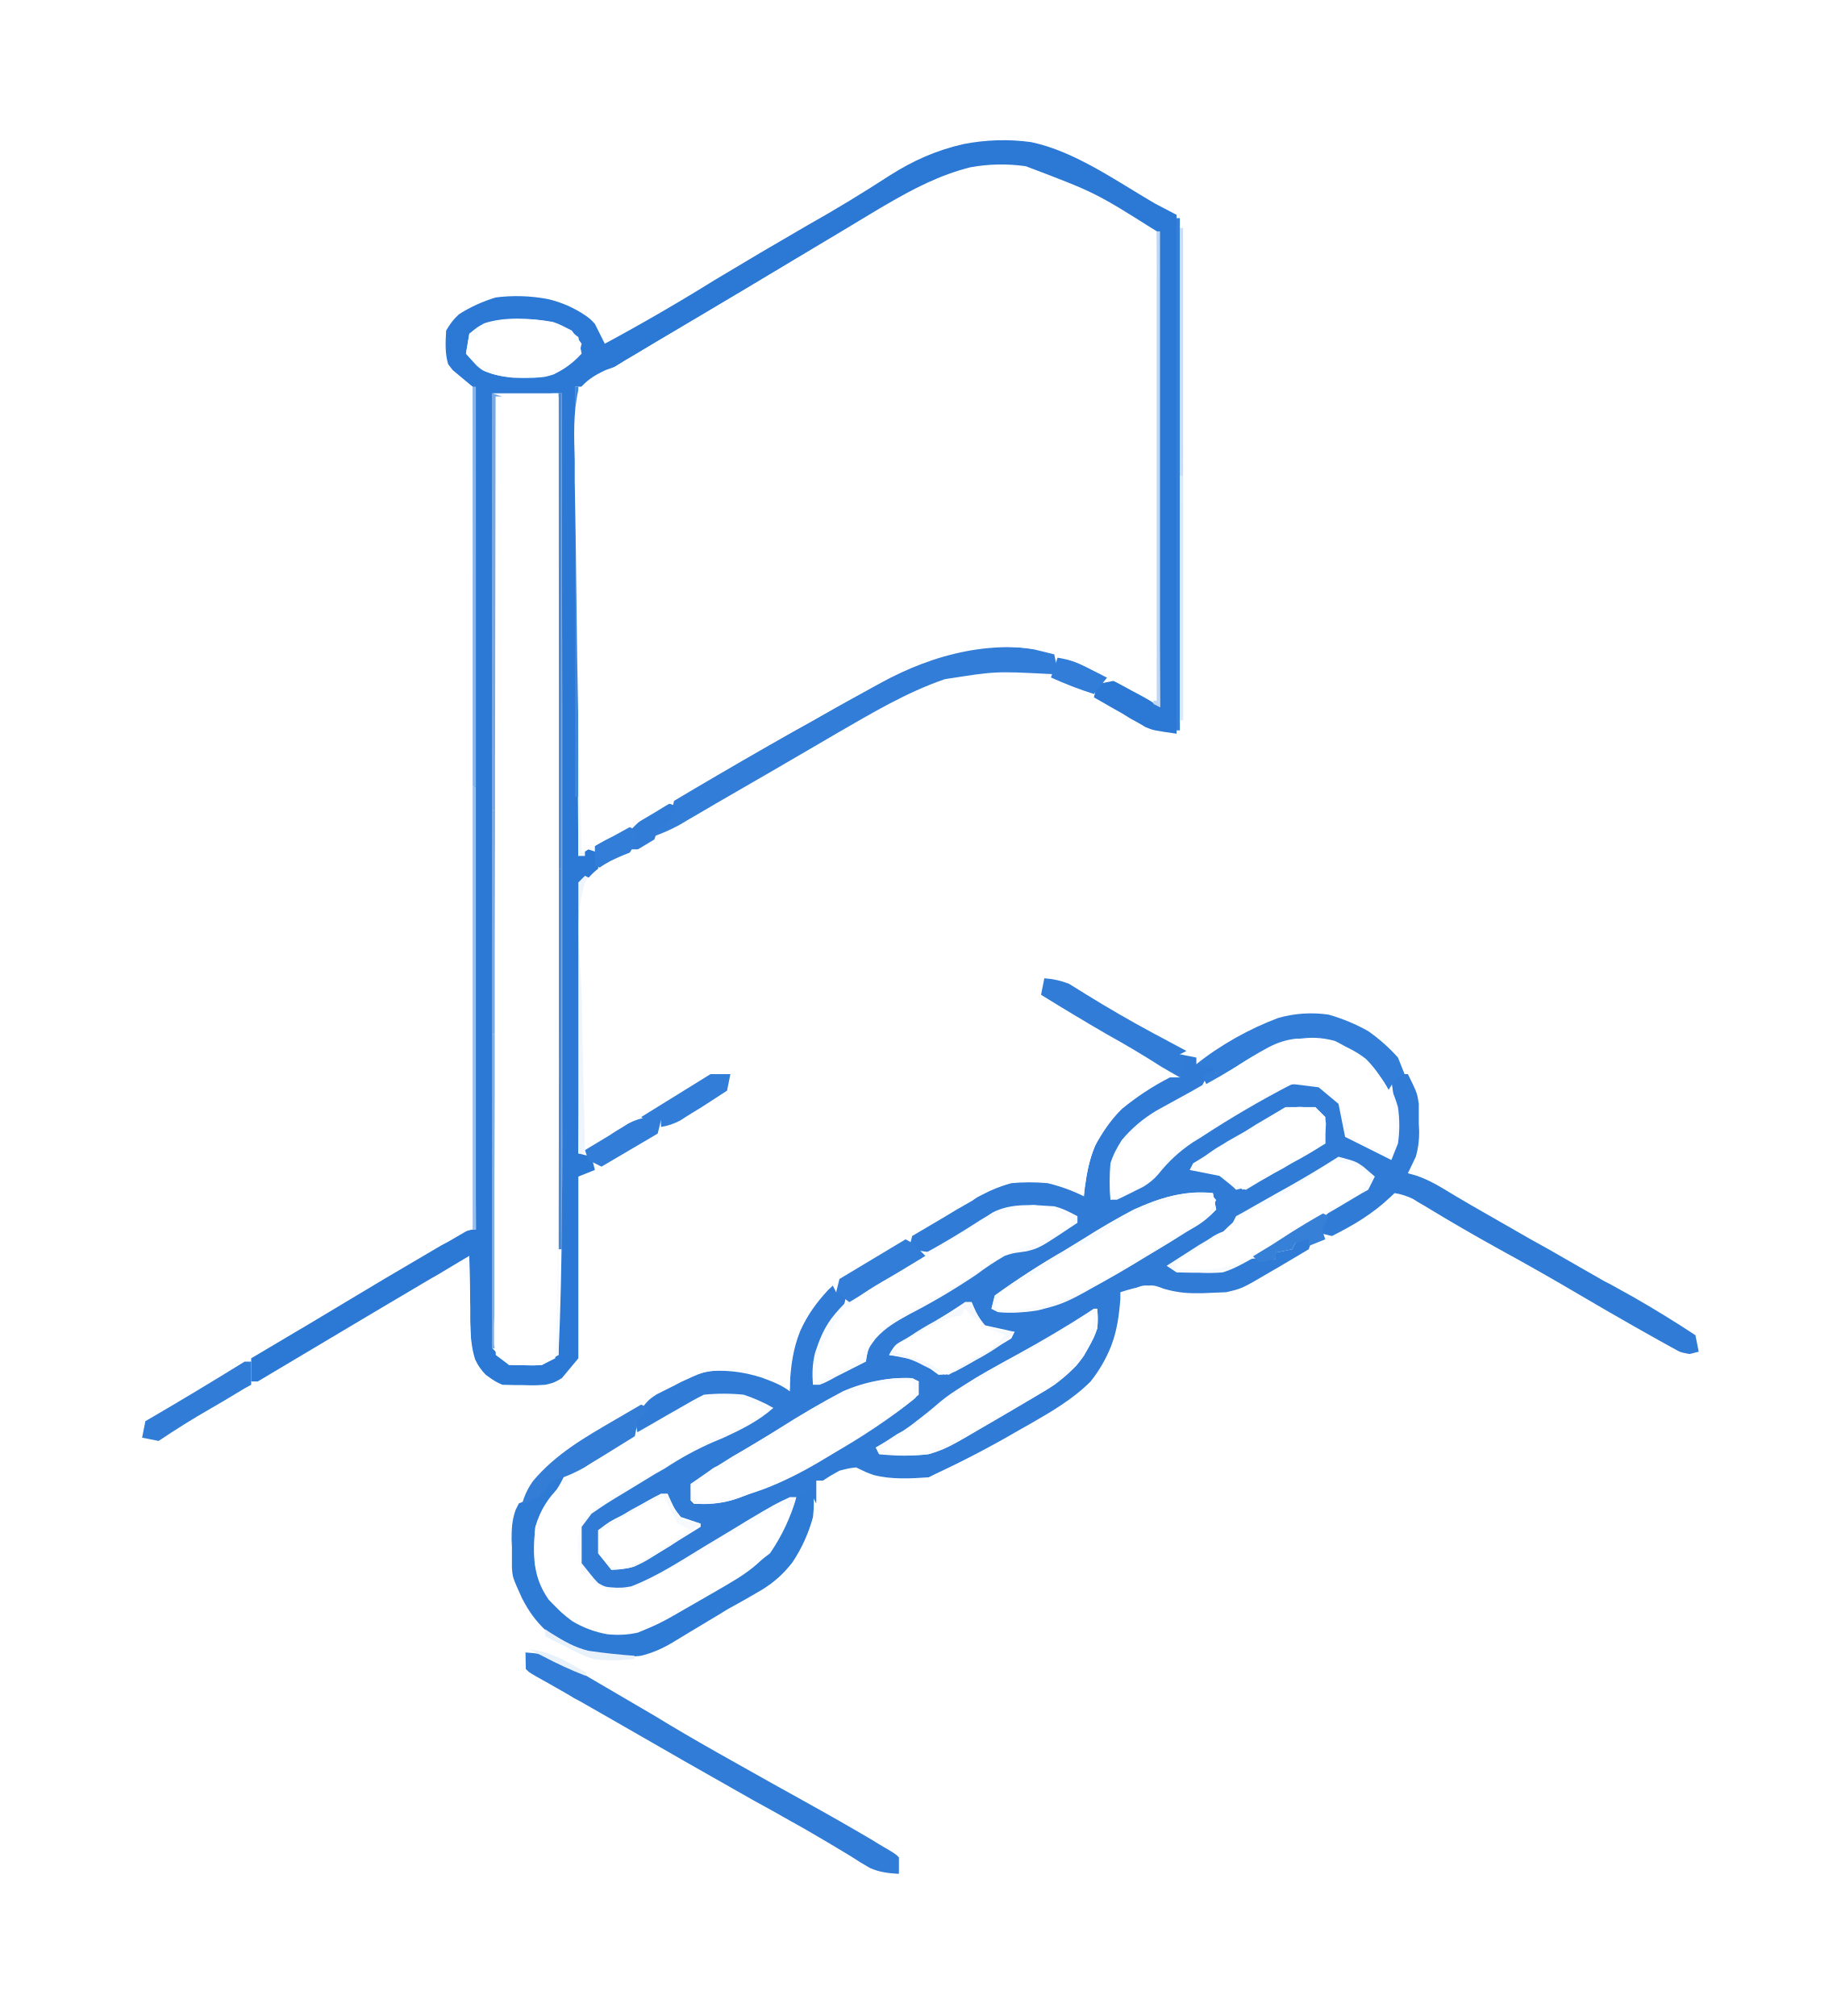
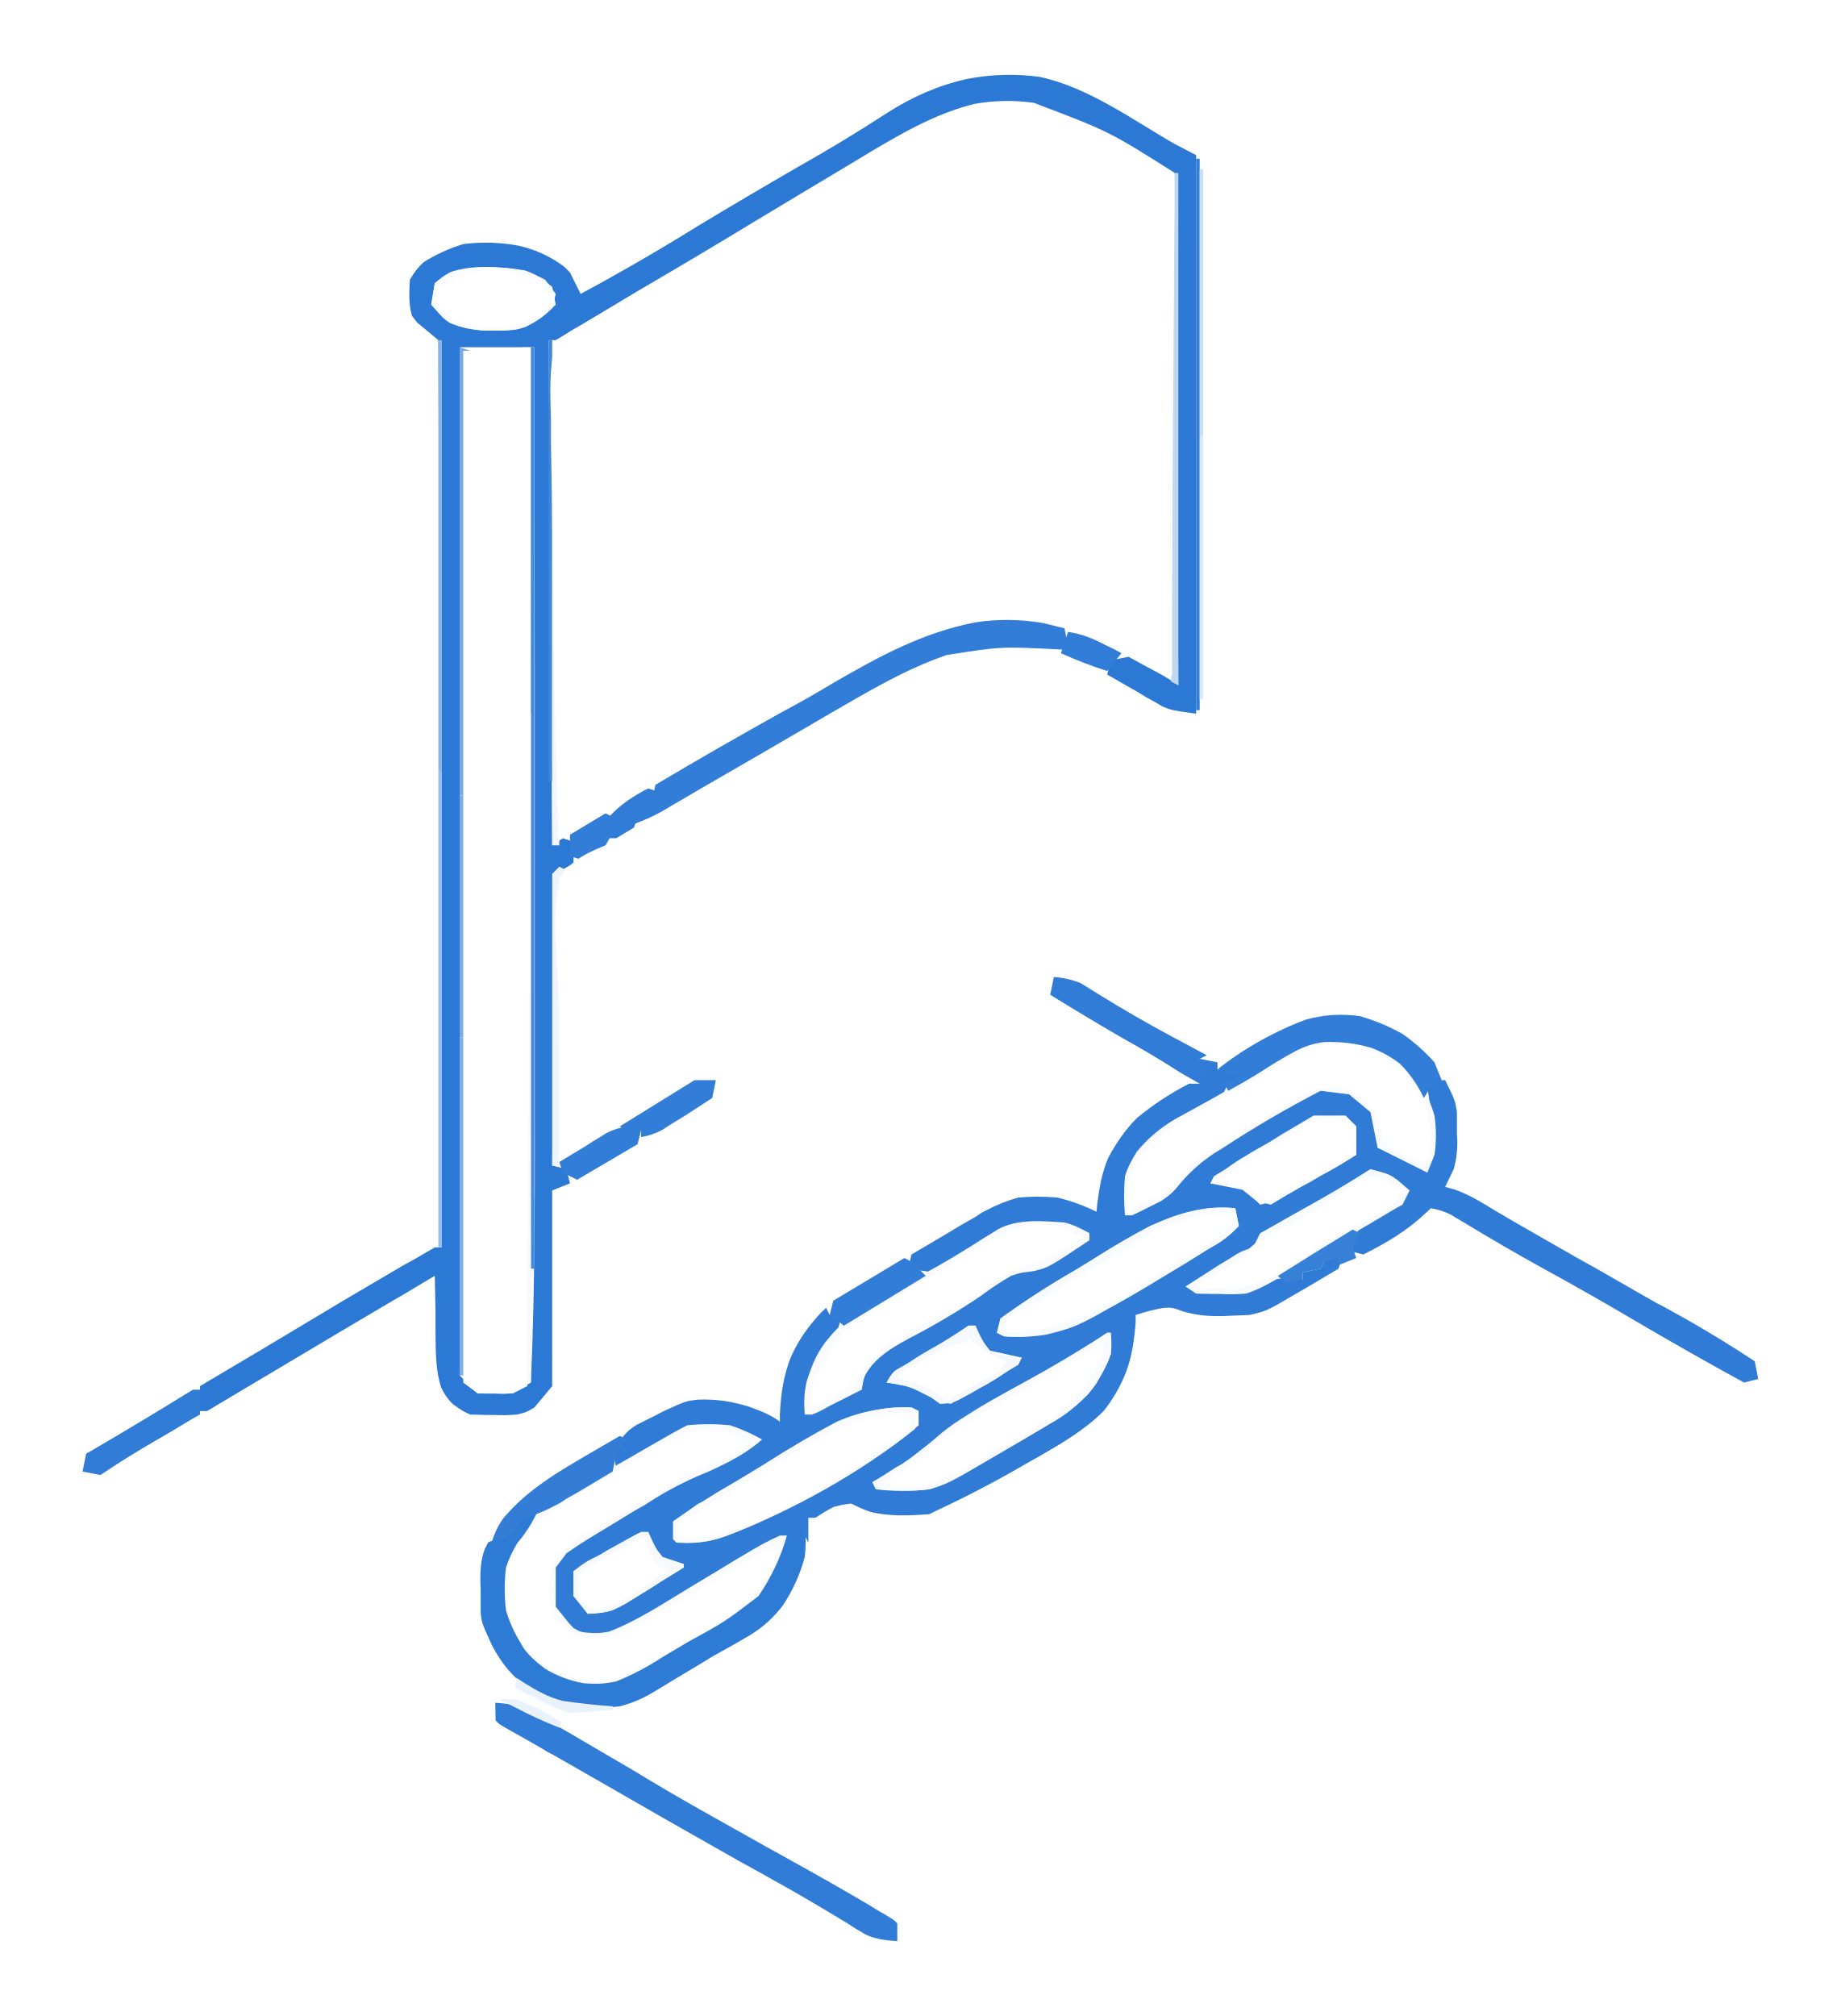
- <svg xmlns="http://www.w3.org/2000/svg" width="557" height="610" viewBox="0 0 557 610">
+ <svg xmlns="http://www.w3.org/2000/svg" data-slopcamera-line-weight="1.5" width="557" height="610" viewBox="21.946 21.392 513.109 566.653">
  <defs>
    <mask id="a" width="557" height="610" x="0" y="0" mask-type="luminance" maskContentUnits="userSpaceOnUse" maskUnits="userSpaceOnUse">
      <path d="M0 0h557v610H0z" />
      <path d="M0 0h557v610H0zm275.4 49.4q-9.6 5.3-18.7 11.2-10.5 6.6-21.3 12.6-16 9.3-31.8 19-10.2 6.1-20.6 11.8l-.7-1.5Q181 99.6 179 97q-4.4-3.7-9.8-5.7c-5.1-1.6-10.5-1.8-15.8-1.8-3.8.6-6.6 1.6-10 3.3-3 1.4-3 1.4-5.4 3.2-1.8 2-1.8 2-3 4v8l1.8 2.9 1 1.6 1.2 1.5 4 2-1 256-26 15-18.3 11-27.3 16.2L44 430l-1 5 5 1 2.3-1.5 23.2-13.9 9.6-5.6 1.9-1 14.2-8.5 23-13.7L142 380v2.6l.2 9.4v4c0 7.8 0 7.8 1.6 15.4q1.2 2.5 3.2 4.6c2.6 2 2.6 2 5 3 7.6.4 7.6.4 15-.5 1.8-.7 1.8-.7 4-2.5l4-5v-55l5-2 5.2-3 3-1.6 3.1-1.9 3.2-1.9q12.9-7.5 25.5-15.6l1-5h-6l-2.4 1.5-9 5.4-3.8 2.4-5.6 3.4-1.7 1q-8.2 4.9-16.5 9.3 0-15.6.3-31l.1-14.5.2-14v-14.9l.4-5.6c1-2.5 1-2.5 2-4l2-.8q5.1-2.1 9.8-5l2-1.1q11-6.2 21.6-12.5l31-17.9 10.5-6.1c8.8-5.2 17.4-10.2 27.1-13.6l2.2-1c5-1.9 9.9-2.2 15.2-2.3h5.2c5.7 0 11 .4 16.4 2.3q6 3 11.7 6.4l6 3.5 2.8 1.7q4.2 2.3 8.5 4.4c2.8.3 2.8.3 5 0 1-1.7 1-1.7 2-4 .3-2.9.3-2.9.3-6.1V71.8c-.2-2.8-.2-2.8-1.3-5.2l-1-1.6-2-1.1-14.5-8-2.7-1.5-5.6-3c-6.7-3.8-13.7-7.5-21.4-8.8q-3-.2-6.1-.1h-2.2c-9.3.4-17.6 3-26 7M316 296l-1 5 24 14.2 16 9.8-2.4 1.6-8.2 5.4q-1.6 1.2-3.3 2.2c-2.5 1.8-4.1 3.8-6 6.4-2.2 3.5-4.4 7-5.6 11.1q-1.1 5-1.5 10.3l-4.2-2.2q-4.5-1.7-9.4-2l-2.6-.1-2.7-.1c-4.5.6-8 2.4-12.1 4.4l-10.8 6-3 1.7-9.2 5.3-2.9 1.7q-4 2.2-8.1 4.7l-2.4 1.4Q252.7 387 247 394q-2 3-3.4 6.3l-1.4 3c-1.8 4-2.4 7.5-2.8 11.9l-.2 3.3-.2 2.5-1.5-.8c-4.4-2.3-8.6-4.4-13.5-5.2q-5-.6-10 0-4.6 1.5-9 4l-2.4 1.3q-4.4 2.2-8.6 4.7l-2 1.1c-16 9-16 9-30 20.8q-3.9 4.8-6.3 10.4c-1.4 5.5-1.4 11.1-1 16.8.5 3.6 1.6 6.6 3 9.9q2.9 4.3 6.3 8c.8 2.4.8 2.4 1 4l-1 3-5 1v5q7.8 5 15.9 9.4 11.5 6.4 23.1 13.1 11 6.5 22.3 12.7Q244 553.3 267 567h5v-5q-14.2-9.2-29.2-17.2-20-10.7-39.4-22.3l-2-1.1-9.7-5.8-3.6-2.1-1.6-1q-4.6-2.7-9.5-4.5l1-4 1-1h2.5l3.4-.2 3.4-.2c3.7-.4 6.8-1.7 10.2-3.3q7-3.6 13.8-7.6l1.5-.8c12.8-6.9 12.8-6.9 24.1-15.8 3.4-4.2 5.4-8.8 7.3-13.8 1.2-3.4 2-6.4 1.9-10l-.1-3.3 2.3-.9 6.7-3.1 4.4 1 2.4.5c2.2.5 2.2.5 4.2 1.5q7 1.1 14 0c5-1.6 9.5-4.2 14-6.8l6-3.4c16-8.2 16-8.2 29.6-19.4q4-5.2 6.4-11.4 2.4-7.4 2-15c2-1 2-1 5-2q5 0 9.8 1.5c5.5 1.2 11.6 1.1 17.2.5 7.1-1.9 13.3-5.6 19.5-9.6q5.3-3.3 10.8-6.4l2.9-1.6 5.6-3.1c4.7-2.7 8.6-5.2 12.2-9.3 4.1 1.3 7.6 2.8 11.4 5l1.5.8 4.9 2.9 3.4 2 7.2 4.2 16.8 9.7 1.6 1 31.9 18 9.3 5.4 4-1-1-5q-16-9.8-32.4-19l-1.6-.9-6.4-3.5-15.6-8.9-2.6-1.4-12.3-7.2-2.4-1.4-4.4-2.7-2-1.1-1.6-1q-2.8-1.4-5.7-1.9l1.5-3q1.6-3.7 2-7.8c.2-4.7.2-9.4-1-14q-2-5.6-5.5-10.2-3.9-4.7-9-8-5.7-3.2-12-5c-3.8-.6-7.2-.6-11 0-7.4 1.8-13.8 5.4-20.2 9.3l-1.7 1-1.5 1q-2.7 1.2-5.6 1.7l-11.7-6.4-4-2.2Q333 304.1 320 296z" />
      <path d="M310.7 49.4c8.3 2 15 5.3 22.2 9.6l3.4 2 13.7 8v144q-5.1-2-9.8-4.5c-13-7-13-7-27.2-11.2-8.5-.9-16.3-.8-24.7 1.1-16.4 4.3-31 13.6-45.5 22.2q-7.5 4.4-15 8.5-11.2 6.2-22.5 13L178 258h-2l-.5-43.5v-3.2q-.7-47.2-.5-94.3 9-6.1 18.5-11.4 12-6.8 23.7-14 .8-.3 1.6-.9l8-4.8 9.6-5.8 1.6-1 8-4.7 14.6-8.8c21.4-13 21.4-13 33.7-16.1q8.1-1.5 16.4 0" />
      <path fill="#f2f2f2" d="m357 319 5 1v2h5l1 3-3 1-2 4-1.4.7-6.2 3.5-2.2 1.2q-6.7 3.4-12.2 8.6c-2 2.5-3 5-4 8q-.9 5.5-1 11l6.6-3.6 1.9-1q4-1.9 7-5l1.4-1.8c2.8-3.5 5.8-5.7 9.6-8l2.4-1.5 2.5-1.5Q379 333.5 391 327l8 1 3.4 2.9 2 1.6 1.6 1.5 1 2v8l2 .2c4.2 1.1 7.4 3.4 11 5.8 1-1.7 1-1.7 2-4 .6-6.4 0-12.7-1-19l2-2h3c2.8 5.7 2.8 5.7 3.3 9v6l.1 2q.1 4.1-1 8l-2.4 5 2.5.7c4.2 1.4 7.8 3.7 11.6 6l5.1 3 2.8 1.6 15 8.6 5.4 3 17.1 9.8 1.6.8 7.2 4q9.6 5.5 18.7 11.5l1 5-4 1q-15.7-8.6-31-17.6-12.7-7.5-25.5-14.5-11.4-6.3-22.4-13l-1.9-1.1-1.6-1q-2.6-1.3-5.6-1.8l-1.4 1.3c-5.3 5-11 8.4-17.6 11.7l-4-1 1-4c3-3.4 5.8-5.6 9.8-7.8l4.2-2.2v-4l-7-4q-5.7 2.1-10.9 5.2l-1.7 1-3.4 2-5.3 3c-5.8 3.3-11 6.6-16 11.2q-4.1 3.6-9.2 6l-2 1.1-4.5 2.5 2 1q7 .5 14 0 2.8-1 5.3-2.3c1.7-.7 1.7-.7 4.1-.9l6.6.2v-2l5-1 2-4 4 1-1 3-9.1 5.4-2.6 1.5c-8.5 5-8.5 5-13.3 6.1l-7.4.3h-2c-3.3 0-6.1-.4-9.3-1.3-3-1.1-3-1.1-5.4-1q-4 .7-7.9 2v2c-.4 5.1-1 9.6-2.8 14.3q-2.3 5.8-6.2 10.7c-5.4 5.4-11.8 9.1-18.4 12.9l-3.2 1.8Q295.9 440 283 446l-2 1c-5.6.4-11.3.7-16.7-.7-2.2-.8-2.2-.8-5.3-2.3-2.3.3-2.3.3-5 1-2.7 1.5-2.7 1.5-5 3h-2v7l-2-4-2 2-4.5 1.7q-8.4 3.5-16 8.4l-5.8 3.5-3 1.7-12.4 7.4-2.1 1.3-2 1.2-1.6 1c-1.6.8-1.6.8-4.6 1.8h-8l-3.4-2.9-2-1.6-1.6-1.5-1-2v-11q2.8-4.2 6.7-7.3l6-3.4 4.5-2.6 2.4-1.3 9.5-5.8c6.4-4 12.3-7.5 19.6-9.8 3.6-1.3 6.4-3.4 9.3-5.8q-5.1-2.5-10.7-3.5c-3.3-.2-6-.1-9.3.5-5.3 2-10.2 5-15 8l-3 1.8-2 1.2-1-5c4-5.3 4-5.3 6.7-7.1l5.4-2.7 1.9-1c6.5-3 6.5-3 10-3.4 5.2-.2 9.5.5 14.4 2 3.2 1.2 6 2.2 8.6 4.2v-2.2c.3-5.7 1-10.7 3.1-16 2.2-4.9 4.9-8.6 8.5-12.5l1.4-1.3 1 2 3 1c-.3 1.8-.3 1.8-1 4l-2.9 3.9q-2.3 3.1-3.7 6.9-1.4 6-2.4 12.2l2.7-1.5 3.6-2 1.8-1 4.9-2.5h3l1-6c4.8-4.7 9.7-8.1 15.7-11.2q6.4-3.6 12.6-7.4l2.3-1.4q5-3 9.7-6.3l2.7-1.7 5-.5c4.7-1.2 9-4.7 13-7.5h2v-2c-5.6-2-10.8-2.3-16.7-2.4-3.3.4-5.5 1-8.4 2.4q-5.6 3-10.8 6.2l-2.4 1.4-5.7 3.4-7-1 1-4 10-5.9 3.3-2 4.9-2.8c1.4-1 1.4-1 3-1.8q4.1-2.2 8.8-3.5 5.5-.5 11 0 5.8 1.4 11 4l.2-2.2c.6-4.7 1.3-8.7 3.1-13 2.3-4.2 4.7-7.8 8.1-11.2q6.8-5.6 14.6-9.6h3zm32 16-28 17-1 2 10 2 4 4c3.2-.7 5.8-1.8 8.7-3.4l2.6-1.5 2.8-1.5 2.7-1.6q5.3-2.8 10.2-6v-8l-3-3zm-46 31q-7.6 4-15 8.7l-6 3.7q-10.9 6.3-21 13.6l-1 4 2 1q6.6.5 13-1c13.3-4 25-11.7 36.8-18.8l2-1.2 5.3-3.3 1.7-1q4-2.2 7.2-5.7l-1-5c-8.5-1-16.4 1.6-24 5m-91 25 1 2Zm40 3-1.5 1q-8.4 5.6-17 10.4c-2.5 1.4-2.5 1.4-3.8 3.3l-.7 1.3 1.8.3c6.3 1.2 6.3 1.2 9.1 2.7l4.1 3c2.2-.1 2.2-.1 5-1q4.6-2.4 8.8-5l2.4-1.5 5.8-3.5 1-2-9-2c-1.9-2.4-3-4-4-7zm39 2-2 1.3q-10 6.4-20.4 12.1c-16.6 9.1-16.6 9.1-31.4 20.7-3.7 3.2-8 5.5-12.2 7.9l1 2q7.5.9 15 0c5.8-1.7 10.9-5 16-8l3-1.7 8.4-4.9 3.4-2c7.5-4.3 7.5-4.3 13.8-10.1q4.2-5.1 6.4-11.3c.3-2.1.2-3.8 0-6zm-76 25q-9.8 5.2-19.2 11.2-7 4.4-14 8.4l-4.8 3q-1 .4-2 1.2l-6 4.2v5l1 1c4.2.1 7.8 0 11.8-1.2 15-5 28.7-13.6 42.2-21.7l2.2-1.4q6.2-3.8 11.8-8.7v-4l-2-1q-10.9-.4-21 4m-55 31-4.1 2.2-2.4 1.3-2.6 1.4-2.5 1.5c-4 2-4 2-7.4 4.6v7l4 5q3.6 0 7-1 5.3-2.9 10.4-6l2.8-1.8 6.8-4.2v-1l-6-2c-1.9-2.4-3-4-4-7z" />
      <path fill="#f7f7f7" d="M312 43c13.3 2.8 25.8 11.8 37.5 18.6L356 65v157c-7-1-7-1-9.4-2l-2.2-1.3-2.4-1.3-2.4-1.5-2.5-1.4-6.1-3.5 1-4 5-1 5.3 2.9 3 1.6c2.7 1.5 2.7 1.5 5.7 3.5l-1-144c-18.5-11.7-18.5-11.7-39.6-19.7q-8.4-1.2-16.7.3c-9.3 2.3-17.5 6.6-25.7 11.4l-1.9 1.1-11.3 6.8-8.7 5.2-13.8 8.3q-16.8 10.2-33.6 20L176 117h-2l1 142 3-2 3 1v6l-5 3-1 82 4 1 1 4-5 2v55l-5 6c-2.4 1.4-2.4 1.4-5 2-3.3.2-3.3.2-6.8.1h-1.8l-4.4-.1c-2.2-1-2.2-1-5-3q-2-2-3.2-4.6c-1.8-5.5-1.5-11.6-1.6-17.3V390l-.2-10-1.7 1-8.2 4.9-1.6.9-16.9 10L78 418h-2v-7l2.7-1.6 10.1-6 4.4-2.6 22.7-13.6 17.5-10.3 2.6-1.4 6-3.5h2l-1-255-6-5-1.4-1.8c-1-3.4-.8-6.7-.6-10.2 1.2-2 2.2-3.4 4-5q5.1-3.2 11-5 8-1 15.8.5 6 1.4 11.1 4.8c1.6 1.1 1.6 1.1 3.1 2.7l3 6q16.9-9.1 33.3-19.3 13.8-8.3 27.8-16.4 12.8-7.2 25.1-15.2c7.1-4.5 14-7.6 22.3-9.5q10.3-2 20.5-.6M146.4 97.9c-2 1.1-2 1.1-4.4 3.1l-1 6 2.1 2.4 1.2 1.3c1.8 1.5 1.8 1.5 4.5 2.4 4.4 1.2 8.4 1.3 13 1.2 3.1-.2 3.1-.2 5.7-1 2.8-1.4 5-2.8 7.2-5l1.3-1.3-1-5-2.7-2-1.6-1c-1.7-1-1.7-1-3.4-1.6-6.6-1.1-14.6-1.7-21 .5M149 119v289l5 5h10l5-3c1.3-28.5 1.1-57 1.1-85.4V214l-.1-95z" />
      <path d="M169 119v42.9q0 80.6-.5 161v3.3L168 411l-4 2c-2.6.2-2.6.2-5.2.1H156l-2-.1-4-3V120c17-1 17-1 19-1" />
      <path fill="#070707" d="M213 422q6-.6 12 0 4.6 1.5 9 4c-4.5 4-9.6 6.5-15 9l-3.1 1.3q-7.6 3.3-14.7 8l-3 1.7-8.2 5-2 1.2c-4.6 2.8-4.6 2.8-9 5.8l-3 4v11l2.4 3 1.3 1.6 1.3 1.4c2.1 1.2 2.1 1.2 5.4 1.4 2.2 0 2.2 0 4.6-.4 7.8-3 14.9-7.7 22-12l10.3-6.2 2.6-1.6c8.6-5.1 8.6-5.1 13.1-7.2h2q-2 9.1-7 17c-6.7 7.4-17.1 11.9-25.7 16.7l-6 3.6q-4.4 2.7-9.3 4.7-4.6 1-9.1.5c-4-.7-7.2-2-10.6-3.9q-4.6-3.1-7.9-7.5c-1.7-2.6-3-4.9-4-7.8q-1.3-7.1-.4-14.3c1.1-3.8 2.7-6.8 5-10 5.8-6 12.4-10.4 19.7-14.5l2.9-1.7 8.4-4.8 4.5-2.6c8.7-5 8.7-5 11.5-6.4m179.9-108.4c4 0 7.8 0 11.8 1q3.2 1.4 6.3 3.4l2 1.2q2.7 2.2 5 4.8 3.3 5.1 5 11 .8 5.5 0 11l-2 5-14-7-2-10-6-5-8-1q-14.3 7.4-27.7 16.2l-2.3 1.4c-4.3 2.9-7.4 5.8-10.6 9.8-1.4 1.6-2.6 2.5-4.3 3.6l-2.8 1.4-3 1.5-2.3 1.1h-2q-.5-5.5 0-11c.8-2.6 1.9-4.6 3.4-7q4.5-5.4 10.6-9l10.9-6q9-5.1 18-10.8c8.5-5.4 8.5-5.4 14-5.6M319 365c2.7.7 4.6 1.7 7 3v2c-11.4 7.6-11.4 7.6-15.3 8.6l-2 .3c-2.3.3-2.3.3-4.7 1.1q-4.5 2.6-8.6 5.7-9.8 6.6-20.3 12c-3.8 2.1-7.2 4-10.2 7.4-2 2.7-2 2.7-2.7 5.3l-.2 1.6-6.9 3.5-2 1-1.8 1-1.8.9-1.5.6h-2c-.3-3.4-.2-6.2.6-9.6 1.3-3.9 2.5-7.1 5-10.5 3.1-4 6.4-7.1 10.7-9.8l8-4.5 5.3-2.9 3.4-2q9-4.9 17.6-10.5l2-1.2 1.7-1.1c5.7-3 12.5-2.3 18.7-1.9" />
      <path fill="#f3f3f3" d="M168 446h3q-2.3 5-5.8 9.1-2 3.3-3.2 6.9-.7 6 0 12c1 3.3 2.2 6 4 9l1 1.7c1.8 2.4 3.7 4 6.1 5.8q5 3 10.7 4c3.3.3 6 .2 9.2-.5q6.7-2.7 12.8-6.7l7.4-4.4c10.4-5.7 10.4-5.7 19.8-12.9q5.4-7.9 8-17l5-3q.5 4.5 0 9-2 7.4-6.2 13.7c-2.7 3.5-5.5 6-9.2 8.3l-5 2.9-5.4 3-2.6 1.6-7 4.2-2 1.2-3.8 2.3c-3.5 2.2-6.8 3.8-10.8 4.8q-8.6 1-16.8-.6c-4.6-1.6-8.3-4-12-7-3.2-3-5.2-5.9-7.2-9.7-2.9-6.4-2.9-6.4-3.1-9.4V468l-.1-2.1c0-3.3.1-5.8 1.2-9l1-2 2.7-1.1c2-1 3.3-1.9 4.8-3.4z" />
      <path fill="#070707" d="m276 417 2 1-1 5c-15.4 12.4-34.5 23-53 30.1q-5.4 2-11.1 2l-2.9-.1-1-1v-5q16.3-10.7 33.4-20.4l5.2-3.2c5-3.1 9.5-5.5 15.2-6.8l1.8-.5c3.9-1 7.4-1.3 11.4-1.1" />
      <path fill="#efefef" d="m312.9 196.5 6.1 1.5 1 5-1 1-2.1-.1c-15.7-.8-15.7-.8-31 1.6-11.7 4-22.3 10.4-32.9 16.5l-2.9 1.7-16.3 9.5-17.3 10-3.4 2-4.8 2.8-2.7 1.6q-3.7 2-7.6 3.4c.8-1.9.8-1.9 2-4 1.6-1.3 1.6-1.3 3-2l1-5q17.5-10.4 35.3-20.3 7.5-4 14.8-8.4c12.8-7.4 25.2-14.2 40-17q9.3-1.4 18.8.2" />
      <path fill="#080808" d="m367 361 1 5q-9.5 7.4-20 13.4l-1.7 1c-23.2 13.8-23.2 13.8-32.3 16.1q-6 1-12 .5l-2-1 1-4q10.1-7.3 20.9-13.5l5.8-3.4 2.8-1.6 6.1-3.8c9.4-5.7 19.2-9.7 30.4-8.7" />
      <path fill="#f0f0f0" d="M159 500c3.3.2 6 .6 9.1 2l7 3.8 2.7 1.5 20.5 12c12.2 7.5 24.7 14.3 37.1 21.3l6.5 3.6 1.6.9q10.3 5.7 20.5 11.7l2.1 1.3c4.8 2.8 4.8 2.8 5.9 3.9v5c-3.2-.2-5.9-.5-8.8-1.8q-3-1.7-5.7-3.5L253 559l-2.5-1.5q-6.7-4-13.6-7.8l-3-1.7-6-3.3Q207 532.9 186.4 521l-11.2-6.4q-1.5-.7-3-1.7l-5.6-3.2-2.5-1.4-2.3-1.3c-1.7-1-1.7-1-2.7-2z" />
      <path fill="#070707" d="M331 396h1c.2 2.7.2 2.7 0 6-1 2.8-1 2.8-2.6 5.5l-1.4 2.7c-2.6 3.7-5.4 6.2-9 8.8q-6 3.8-12.4 7.5l-5.8 3.4c-14.5 8.5-14.5 8.5-19.8 10.1q-4 .5-8 .3l-2.1-.1-4.9-.2-1-2 2.8-1.7 3.7-2.4 1.8-1q5.1-3.4 9.5-7.3c4.4-4 9.2-6.7 14.3-9.5l2.8-1.6 8.1-4.5 7.8-4.4 1.6-1q7-4 13.6-8.6" />
      <path fill="#080808" d="M405 350c5.2 1.4 5.2 1.4 7.5 3l3.5 3-2 4-2 1.1-7.4 4.4-3.3 1.9q-11 6.3-21.7 13c-3.2 1.8-6.1 3.5-9.6 4.6q-3.6.3-7.3.1h-2l-4.7-.1-3-2 7.8-5 2.2-1.4 2.2-1.3 2-1.3c1.8-1 1.8-1 4.8-2l2-4 2-1.1 7.4-4.2 3.2-1.8q9.3-5.1 18.4-10.9" />
      <path fill="#060606" d="M389 335h9l3 3v8l-2.7 1.5q-10.8 6.1-21.3 12.5l-4-1-5-4-8-1q4.4-4.6 9.9-7.7l1.6-1 5.3-3 3.5-2.2z" />
      <path fill="#050505" d="M159 96.6c4 .1 7.3.5 11 1.9l3 1.5 3 4-1 4c-2.4 2-4.4 3.7-7.3 5.1-4.2 1.4-8.1 1.2-12.5 1.2-2.7-.3-4.8-.6-7.3-1.6-2.8-1.6-4.8-3.2-6.9-5.7l1-6c5.4-4.4 10.3-4.5 17-4.4" />
      <path fill="#efefef" d="M402 307q6.3 1.8 12 5 5 3.5 9 8l2 5-1.4.8c-1.7 1.1-1.7 1.1-2.7 2.8l-.9 1.4-.8-1.6q-2.4-4.5-5.9-8c-2.6-2-5-3.3-8.1-4.5q-6.5-1.9-13.3-1.6c-3 .4-5.4 1.2-8.1 2.6q-5 2.7-10 6-4.2 2.6-8.8 5.1l-1-2 2-2 2 1-1-2-5-1c7.2-5.8 16.2-10.8 24.8-14q7.4-2.1 15.2-1" />
      <path fill="#0a0a0a" d="M200 452h2l2.1 4.5c1 1.7 1 1.7 2.9 3.5l5 1q-5.9 4.8-12.4 8.7l-1.9 1.2c-2.5 1.6-4.8 2.9-7.7 3.6l-5 .5-4-5v-7l15-8.9 2.2-1.2z" />
      <path fill="#0c0c0c" d="M292 394h2l1.3 2.9c.9 1.7 1.6 3 3 4.4q4.2 1.4 8.7 1.7c-3 3.4-6.2 5.4-10 7.6l-2.2 1.1-2.3 1.3-5.5 3c-3-.7-5.2-1.6-7.9-3q-3.6-2-7.6-2.7l-2.5-.3c4-4.5 8.5-7.3 13.8-10.2l4.6-2.7 2-1.1c1.6-.9 1.6-.9 2.6-2" />
      <path fill="#f0f0f0" d="M316 296q4 .3 7.5 1.7l5 3.1q10 6.2 20.4 11.8l3 1.6 7.1 3.8-2 1 1 3-1 4-5.4-3.1q-8.1-5.2-16.6-9.9-10-5.8-20-12z" />
      <path fill="#eee" d="m194 425 2 1-1.4 1.7-1.6 2.3-1 5-8.2 4.9-2.4 1.4-2.3 1.3-2 1.3c-3.4 1.8-6.4 3.3-10.1 4.1l-1.7 2.4-2.3 2.6c-2.7 1.3-2.7 1.3-5 2q1-3.7 3.3-6.9c6.9-8.2 15.7-13.2 24.8-18.5z" />
      <path fill="#f1f1f1" d="M74 412h2v7l-2 1.1-7 4.2-3.1 1.8q-8.2 4.7-15.9 9.9l-5-1 1-5 1.4-.8Q59.8 420.8 74 412" />
      <path fill="#efefef" d="M274 375c2 1 2 1 6 5l-23 14-4-3 1-4zm-59-50h6l-1 5-7.7 5-2.3 1.4-2.1 1.3-2 1.3q-2.8 1.5-5.9 2v-2l-3 1-3-2z" />
      <path fill="#ececec" d="M356 66h1v155h-1z" />
      <path fill="#4a4a4a" d="M350 70h1v144l-2-1z" />
      <path fill="#d6d6d6" d="M169 119h1v144h-1z" />
      <path fill="#efefef" d="M196 338c2.3.4 2.3.4 4 1l-1 4-17 10-4-2-1-3 7.3-4.4 2-1.3 2-1.2 1.9-1.2c2-1 3.6-1.5 5.8-1.9" />
      <path fill="#787878" d="M143 238h1v134h-1z" />
      <path fill="#9f9f9f" d="m149 119 3 1h-2v125h-1z" />
      <path fill="#dedede" d="M174 117h1v124h-1z" />
      <path fill="#898989" d="M143 117h1v121h-1z" />
      <path fill="#1a1a1a" d="m165 493 1.8 1.2c3.7 2.3 7.1 4.3 11.3 5.3q6.9 1 13.9 1.5v1l-13 1-2 4q-6.6-2.6-13-6l-4-2h4z" />
      <path fill="#d6d6d6" d="M169 263h1v115h-1z" />
      <path fill="#0b0b0b" d="M168 301h1v109h-1z" />
      <path fill="#949494" d="M149 313h1v95h-1z" />
      <path fill="#0f0f0f" d="M175 165h1l1 94h-2z" />
      <path fill="#e9e9e9" d="m400 367 2 1-2 4 1 3-5 2v-2l-4 1-1 2-5 1v2l-5 1-2-2 7.7-4.8 2.2-1.4z" />
      <path fill="#131313" d="m177 265 2 1-2 2v81h-2v-82z" />
      <path fill="#efefef" d="m190 250 4 2-4 7-7 4-3-1v-6zm130-51c3.9.6 6.9 1.8 10.3 3.6l2.7 1.3 2 1.1-4 5q-6.6-2.1-13-5z" />
      <path fill="#060606" d="M168 222h1v79h-1z" />
      <path fill="#3d3d3d" d="M357 69h1v75h-1z" />
      <path fill="#f0f0f0" d="m202 243 3 1-3 5c-1.7 1.3-1.7 1.3-3 2l-1 3-5 3h-2l2-4-2-2c2.9-3.2 5.9-5.2 9.6-7.3z" />
      <path fill="#292929" d="M357 144h1v74h-1z" />
      <path fill="#9a9a9a" d="M149 245h1v68h-1z" />
    </mask>
  </defs>
-   <g fill="#2474d4" mask="url(#a)">
+   <g fill="#2474d4" stroke="#2474d4" stroke-width="1.5" stroke-linejoin="round" vector-effect="non-scaling-stroke" mask="url(#a)">
    <path d="M316 295c4.7.4 8.2 2.6 12.2 5l4.2 2.4 2.3 1.3 11.9 6.6 4.3 2.4 2.1 1.2q3 1.6 5.7 3.5c3 1.8 3 1.8 5.8 1.6q5.1-2.2 9.6-5.4c10.2-6.3 19.4-9.2 31.3-6.5 5.5 1.6 9.4 4 13.6 7.9l2 1.7c6.6 6.9 9.2 15.1 9.3 24.6q-.3 6.9-1.3 13.7l2.5 1.3q14.1 7.5 28 15.5l11 6.3 31.3 18 3.3 2 3 1.9 2.7 1.6c2.2 1.4 2.2 1.4 4.2 3.4-.4 2.6-.4 2.6-1 5-6.7-.4-11.3-3-17-6.2l-2.8-1.6q-15-8.5-30-17.3l-17-10-3.3-1.8-8.9-5.1-2.8-1.6-2.6-1.4-2.4-1.2c-2.8-1-4.4-.7-7.2.2l-5 4-7 4q-7.2 3.9-14.2 8.1l-2.6 1.7-5.1 3.1c-9 5.6-17.4 8.2-28.1 7.1q-4.7-1.2-9.3-2.6c-2.7-.6-2.7-.6-5.4.5-3.2 3-3.4 5.5-4.2 9.7-2.7 11.9-7.4 19.2-17.6 26L313 431l-3 1.8c-29.8 17.8-29.8 17.8-42.8 14.6l-5.6-1.7c-4.1-1-7 .1-10.8 1.7-3.8 3.6-3.6 6.5-4.3 11.5-1.3 7.6-5.6 15.2-11.5 20.2q-6.2 4-12.7 7.7l-7.5 4.5-2.7 1.6-5.2 3.2c-9 5.5-16.3 7-26.9 6-3.3-1-6-2.3-9-4l-3.6-1.7-2.4-1.3v-2h-2c-7.3-9.4-10.4-19-9-31 4.7-17 17.4-24.7 32-33l3.4-2 7.3-4.2c10.2-6 18.2-10.4 30.3-7.8q6.1 2 12 5v-2.4q.3-17.6 13-30c3.5-2.9 7.4-5 11.4-7.2l5.6-3 3-1.7 16-9.3 6.1-3.6 2.6-1.5c8.9-5 16.6-4.8 26.3-2.3l5 2q0-1.2.3-2.3c1-7.2 2.6-12.7 6.7-18.7l1.7-2.4c3-3.3 6.3-5.5 10-8l2.2-1.3 5.1-3.3-12.8-7.6-3.6-2.2q-9.7-5.7-19.5-11C316 303 316 303 314 301c.6-4.6.6-4.6 2-6m55.6 29.3-6.3 3.8-3.1 2-12.7 7.4c-6.6 4-11 8.4-13.2 16q-.5 4.8-.3 9.5l6.8-3.2 3.8-1.8c3.7-2.2 4.3-3.5 6.4-7 5-4.5 11-8 16.8-11.5l2.4-1.4 4.7-2.8 5.4-3.3c5.4-3.2 9.3-5 15.7-4 3.7 1.7 6 3.5 8 7l1.3 4.6c1.1 3.4 1.4 4.2 4.5 6.3l3.2 1.1 6 3c2.1-6.4 2-13.7-.7-20-3.5-6.8-9.5-11.6-16.3-15-12.2-3.5-22.4 3-32.4 9.3m14.4 13.4-2.9 1.7-3 1.8-2.8 1.7-8.3 5.1-2.5 1.5-5.5 3.5v1l2 .3c5.4.9 9 1.7 13 5.7l1.7-1 2.4-1.5 2.7-1.7 7-3.7 3.8-2 3.6-1.9c3.1-2 3.1-2 3.8-5.8.4-3.5.4-3.5-2.1-5.8-5-2.8-8.2-1.8-13 1m13.6 16.2q-10.6 8-22.7 13.5c-3.3 1.8-5.3 4-7.9 6.6q-3.3 2.2-6.8 4.2L356 382v2c9.8.6 16.7.4 25-5l3.8-2.3 6.2-4q7.2-4.5 14.7-8.5c6-2.9 6-2.9 9.3-8.2-5.7-4.1-9.4-6.8-15.4-2m-65 18.3q-4 2.7-8.2 4.9-6.3 3.3-12.2 7.5-4.5 2.8-9.4 5.1c-2.2 1.4-2.2 1.4-3.8 5.3 1.2 1.4 1.2 1.4 4.7 1.3 15.5-.4 27.6-8.7 40.4-16.5l7.9-4.8 4.3-2.6 3.8-2.2c3-2.2 4.3-4 5.9-7.2-1.2-1.4-1.2-1.4-4.6-1.4-10.5.2-20.3 4.8-28.8 10.6m-44.1 1.5q-8.6 5.4-17.4 10.5C256 394 256 394 247 411v7c10.8-4.4 10.8-4.4 17.8-13.1 4-6.5 13.5-9.8 20-13.4q7-3.9 13.6-8.4c4.4-2.9 8.3-5 13.4-6.4 4.7-1.5 9-4.2 13.2-6.7-3.8-3.8-6.8-4.7-12.2-5.4-8.5.9-15.3 4.5-22.3 9.1M292 396l-1 2-2.1.4c-3.9.8-6.7 2.6-10.1 4.5l-3.8 2.2c-3 1.6-3 1.6-4 3.9l2.3.8 3 1 2.9 1c2.7 1.1 4.6 2.4 6.8 4.2l8.4-4.9 2.5-1.4c4.2-2.1 4.2-2.1 7.1-5.7l-3.7-1.7c-3.4-1.7-5.8-3.4-8.3-6.3m30 6.4q-9 5.7-18.3 10.8c-9.6 5.3-18.5 10.5-26.6 18q-4.7 3.8-10.1 6.8c3.8 2.5 6.6 2.6 11 2 9-2.4 16.8-7 24.7-11.9l3.5-2c14.6-8.2 14.6-8.2 23.5-21.5q.8-3.3 1.3-6.6c-3.5 0-6.2 2.5-9 4.4M243 429l-7.3 4.3q-13.6 8.1-26.7 16.7l1 4c21.7 2.2 46.9-17.3 64-29l3-3-1-4c-12.4-.5-22.8 4.5-33 11m-40-1-4.1 2.5q-6 3.5-11.7 7.1l-6.3 3.9c-8.6 5.3-16 10.2-18.9 20.5-.8 8.3-.9 15 4 22 5.9 6.3 11.8 10 20.6 10.6 7.9-.2 13.7-3.7 20.4-7.6l2.8-1.6 9.2-5.3 3-1.8c8.4-5 13.8-10.8 17-20.3l-1-3q-10.4 5-20.1 11.3-6.7 4.3-13.9 7.7l-5.3 3.2c-5 3.1-8.6 4.2-14.7 3.8-3.8-1.3-5.5-2.3-7.9-5.7-1.7-5-1.7-9.3-.2-14.4 4.8-6.7 13.5-10.4 20.5-14.4q7.7-4.4 15.2-9 5.8-3.3 12.1-5.6 4.4-2 8.3-4.9c-9.3-7.1-19.6-4.9-29 1m-10.4 28.9-2 1q-4.5 2.5-8.6 5.1c-.5 4-.5 4 0 8 2.6 3.2 2.6 3.2 5.6 3.5 5-.8 8.6-3.3 12.8-6l2.5-1.6 6.1-3.9-4-2-4-8c-2.7 0-6 2.6-8.4 3.9M306 42l2.7.2c9.4 1 17.1 5.3 25.3 9.8l2.2 1.2L350 61l3.9 2c3.1 2 3.1 2 4.1 5l.1 6.1V133l.1 24.7v59.6c-.2 2.7-.2 2.7-2.2 5.7-5.4-.5-9-1.8-13.6-4.6q-7.2-4.4-14.8-8.3l-3.2-1.7c-13.6-5.8-29.8-5-43.5 0Q270.2 213 260 219l-2.8 1.6-18.3 10.7-12.6 7.3-2.3 1.4-14.8 8.5-5.3 3c-4.4 2.7-8.6 4.8-13.4 6.5-5.4 2.1-10.1 4.2-13.5 9-2.8 8.9-1.8 18.5-1.3 27.7q.5 9 .5 18l.8 34.3 2.3-1.4q5.3-3 10.4-6.2l3.6-2.1 7.2-4.2 6.9-4.2 3.2-2 2.8-1.7c2.8-1.3 4.5-1.5 7.6-1.2.6 2.3.6 2.3 1 5-2.2 3.3-3.4 4-6.8 5.7q-9.8 5.3-19.5 11l-3.5 2-3.3 1.8-3 1.8-2.9 1.7-3.3 1.5c-3.1 3-3.1 3.6-3.4 7.7v45.2c-.5 4.3-2.6 7-5.7 9.9-4.8 3.2-10 3.2-15.6 2.7-4.6-1.2-7.2-2-10.2-5.7-2-3.8-2.3-6.2-2.4-10.4l-.1-4v-4.3l-.1-4.2-.2-10.4-10.4 6.1-2.9 1.8L115 397l-13.7 8q-13.5 7.8-26.3 16.1-5.5 3.4-11.2 6.3-6.5 3.8-12.8 8.2c-3.5 1.6-5.3 1.4-9 .4-.4-2.2-.4-2.2 0-5 3.8-4 8.2-6.2 13-8.5q7-3.6 13.6-7.9l15-9q10.7-6.1 21.3-12.5l23.1-13.8 3.1-1.8 3-1.8 2.6-1.5c2.3-1.2 2.3-1.2 6.3-2.2V117l-4-2c-3.6-4-5-5.8-4.9-11.3.5-3.4.9-4.6 3-7.5 8-6 16-8 25.9-7.2 6.9 1.3 13.1 3.6 17.8 9l1.2 2 2 3q10-5.6 20-11.7 17.4-10.7 35.1-20.9l3-1.7 6.2-3.6 16.2-9.7c13-8.1 25.8-14.5 41.5-13.4m-46 25-15.7 9.4-2.9 1.6-8.4 5-35.2 20.9-3 1.8-3 1.8-2.6 1.5-3.2 2-2.8 1c-3.6 1.7-5.6 3-8.2 6-1.6 7-1.3 14-1.1 21.2v6.4l.3 17 .2 16.7q.4 39.3 1.6 78.7l7.2-3.8 2-1q8.2-4.4 16.1-9.3 31-18.5 62.7-35.9l2.2-1.2c16.2-9 35.6-14 53.9-9q4.5 2 8.9 4.2l5.1 2.6q6.6 3.2 13.1 6.6c1.6.9 1.6.9 2.8.8V70c-37.8-21.3-53.5-25.6-90-3m-118 36c-.3 3-.3 3 1 6 6.2 4.3 11.5 5.4 19 5 5-1.1 10-2.5 13-7 0-3-.5-4.4-2.6-6.7-9.7-5.2-22.4-5.3-30.4 2.7m8 17-.2 110.3v15.6l-.1 42v43l-.1 26.7v40.1l-.1 3.3v5.8c.3 2.4.3 2.4 2.4 4 2.7 1.5 4.6 1.6 7.7 1.5h2.8c2.8-.1 2.8-.1 5.6-2.3q.5-4.6.5-9.1V398l.2-9.5v-6.8q.5-37.6.4-75.2V207l-.1-87zm9 379c6 .3 10.4 2.5 15.4 5.4l2.4 1.4q9.8 5.6 19.3 11.8 5.8 3.5 12 6.8l15 8.4 3.4 1.9 9.5 5.3 2.5 1.4L252 549l3.8 2.1q9 5 17.2 10.9l-1 5c-5.4 1.4-8.2-.9-12.7-3.6l-2.7-1.5q-11.8-6.7-23.5-13.6-11.6-6.7-23.3-13-9.2-5-18.2-10.4-11.1-6.5-22.7-12.5l-3-1.6-2.6-1.4C161 508 161 508 158 505c-.2-2.6-.2-2.6 0-5z" />
  </g>
</svg>
